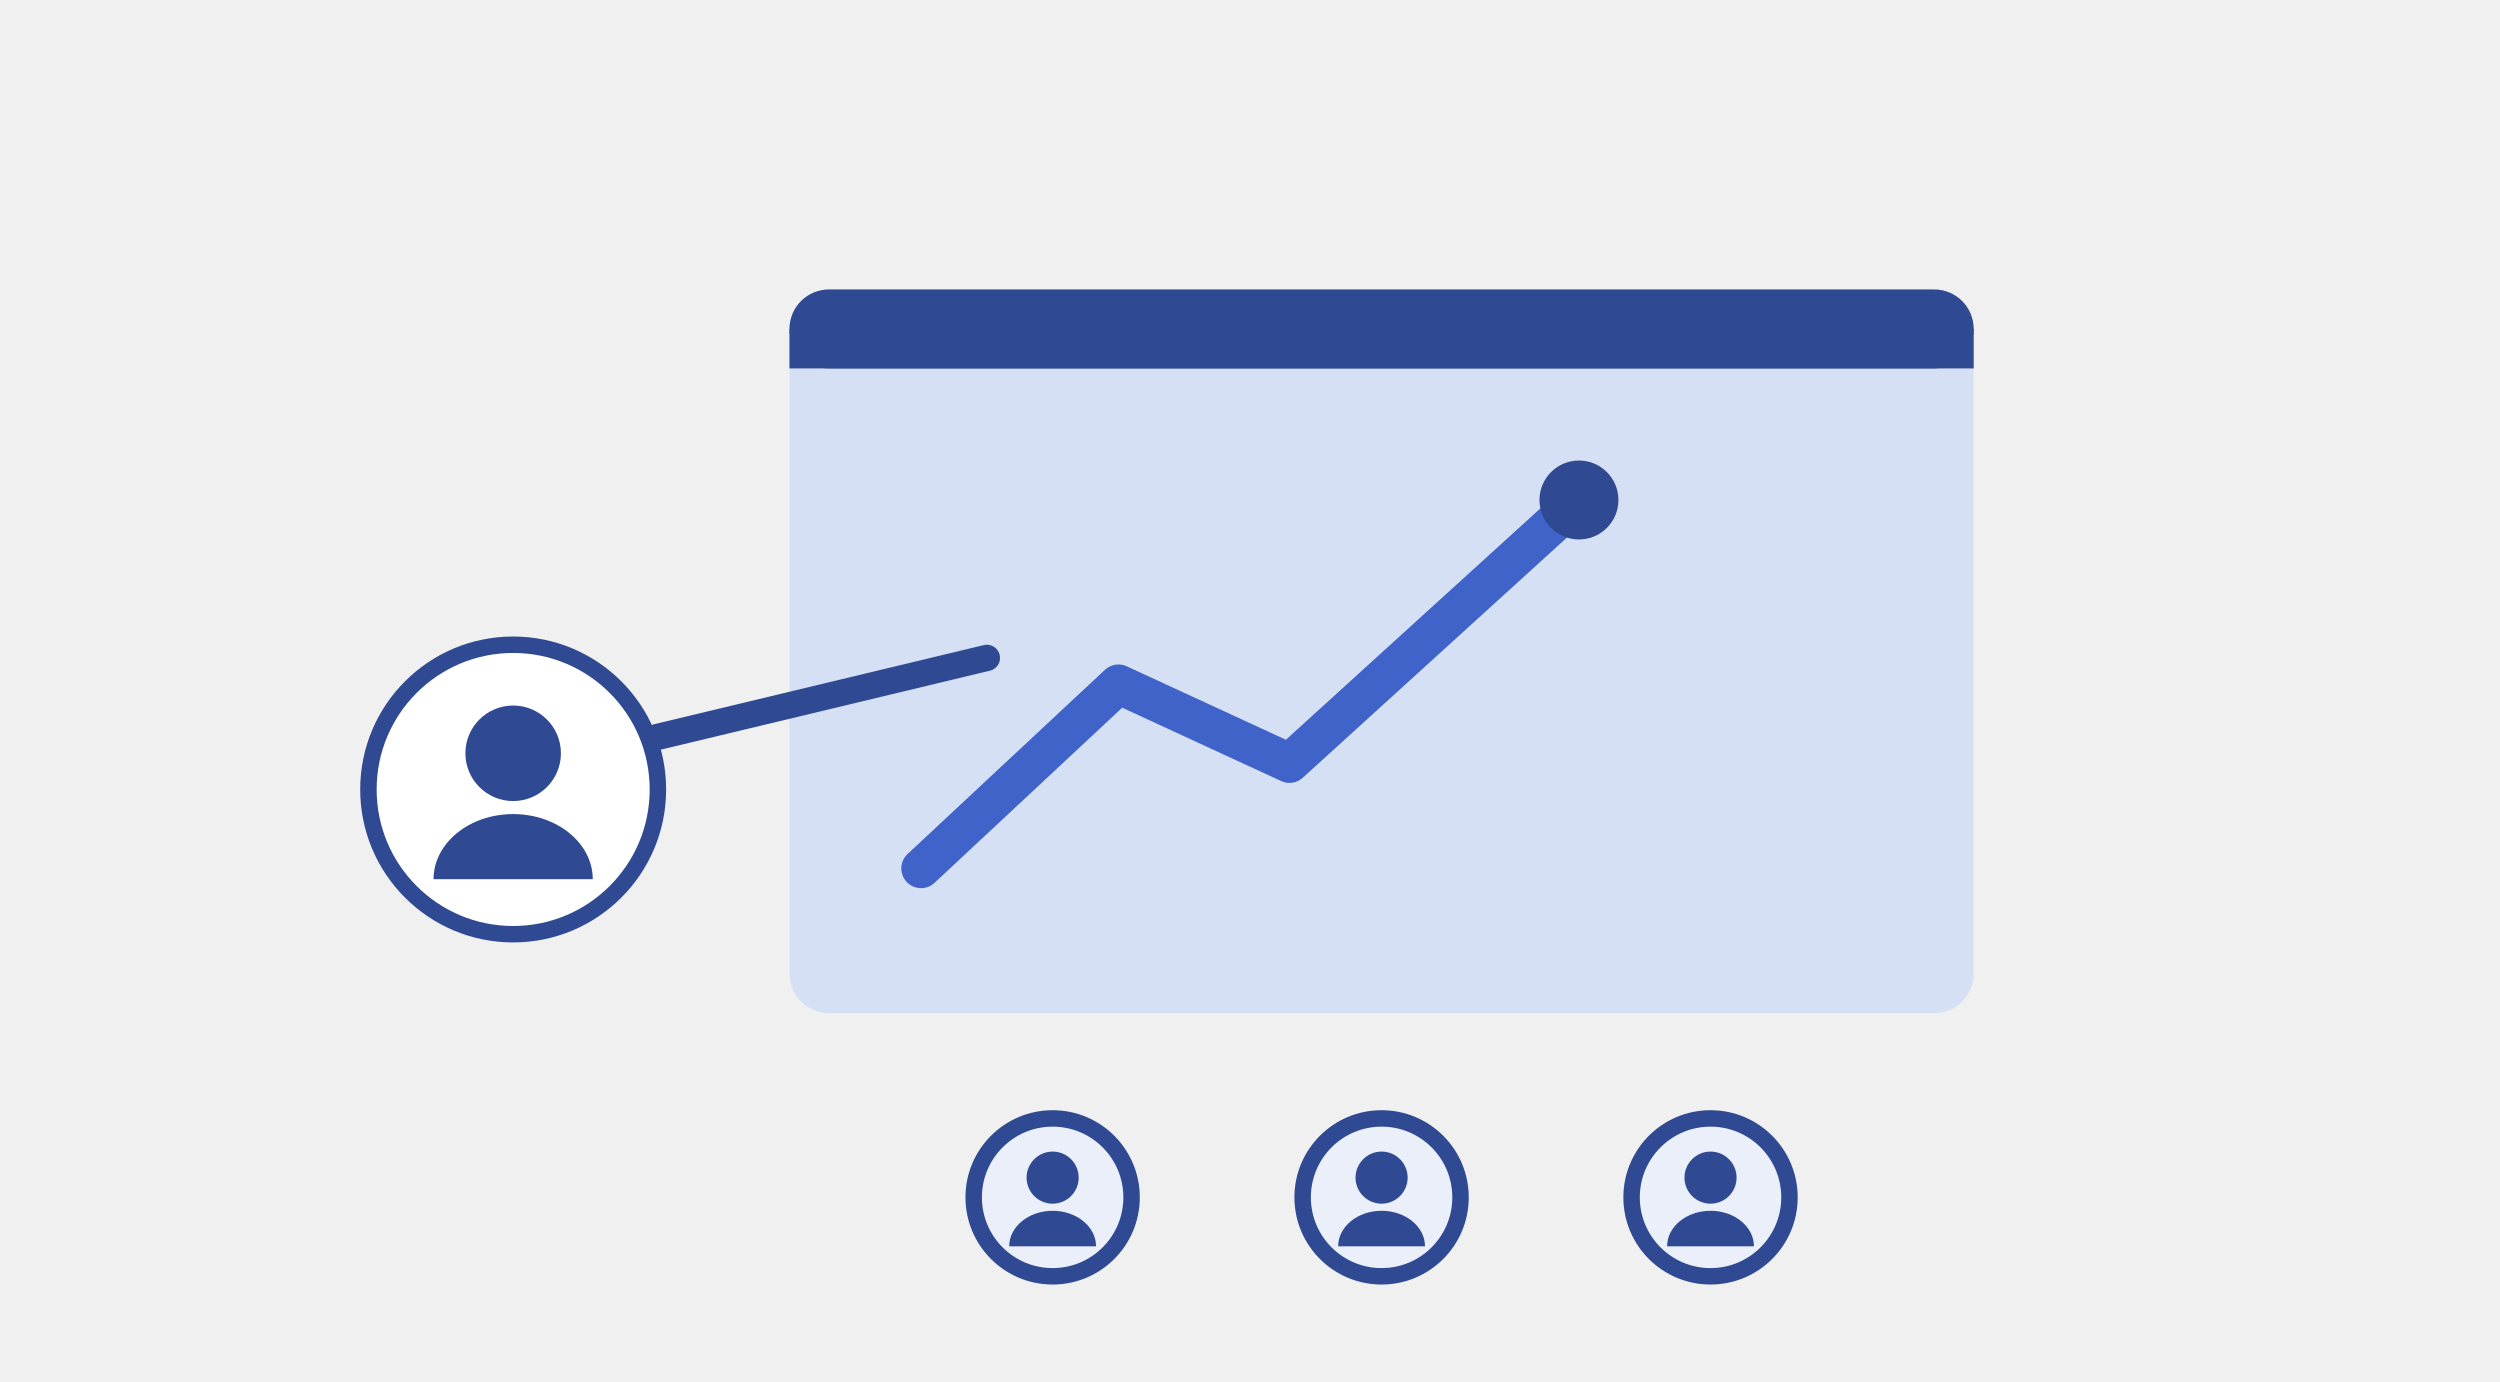
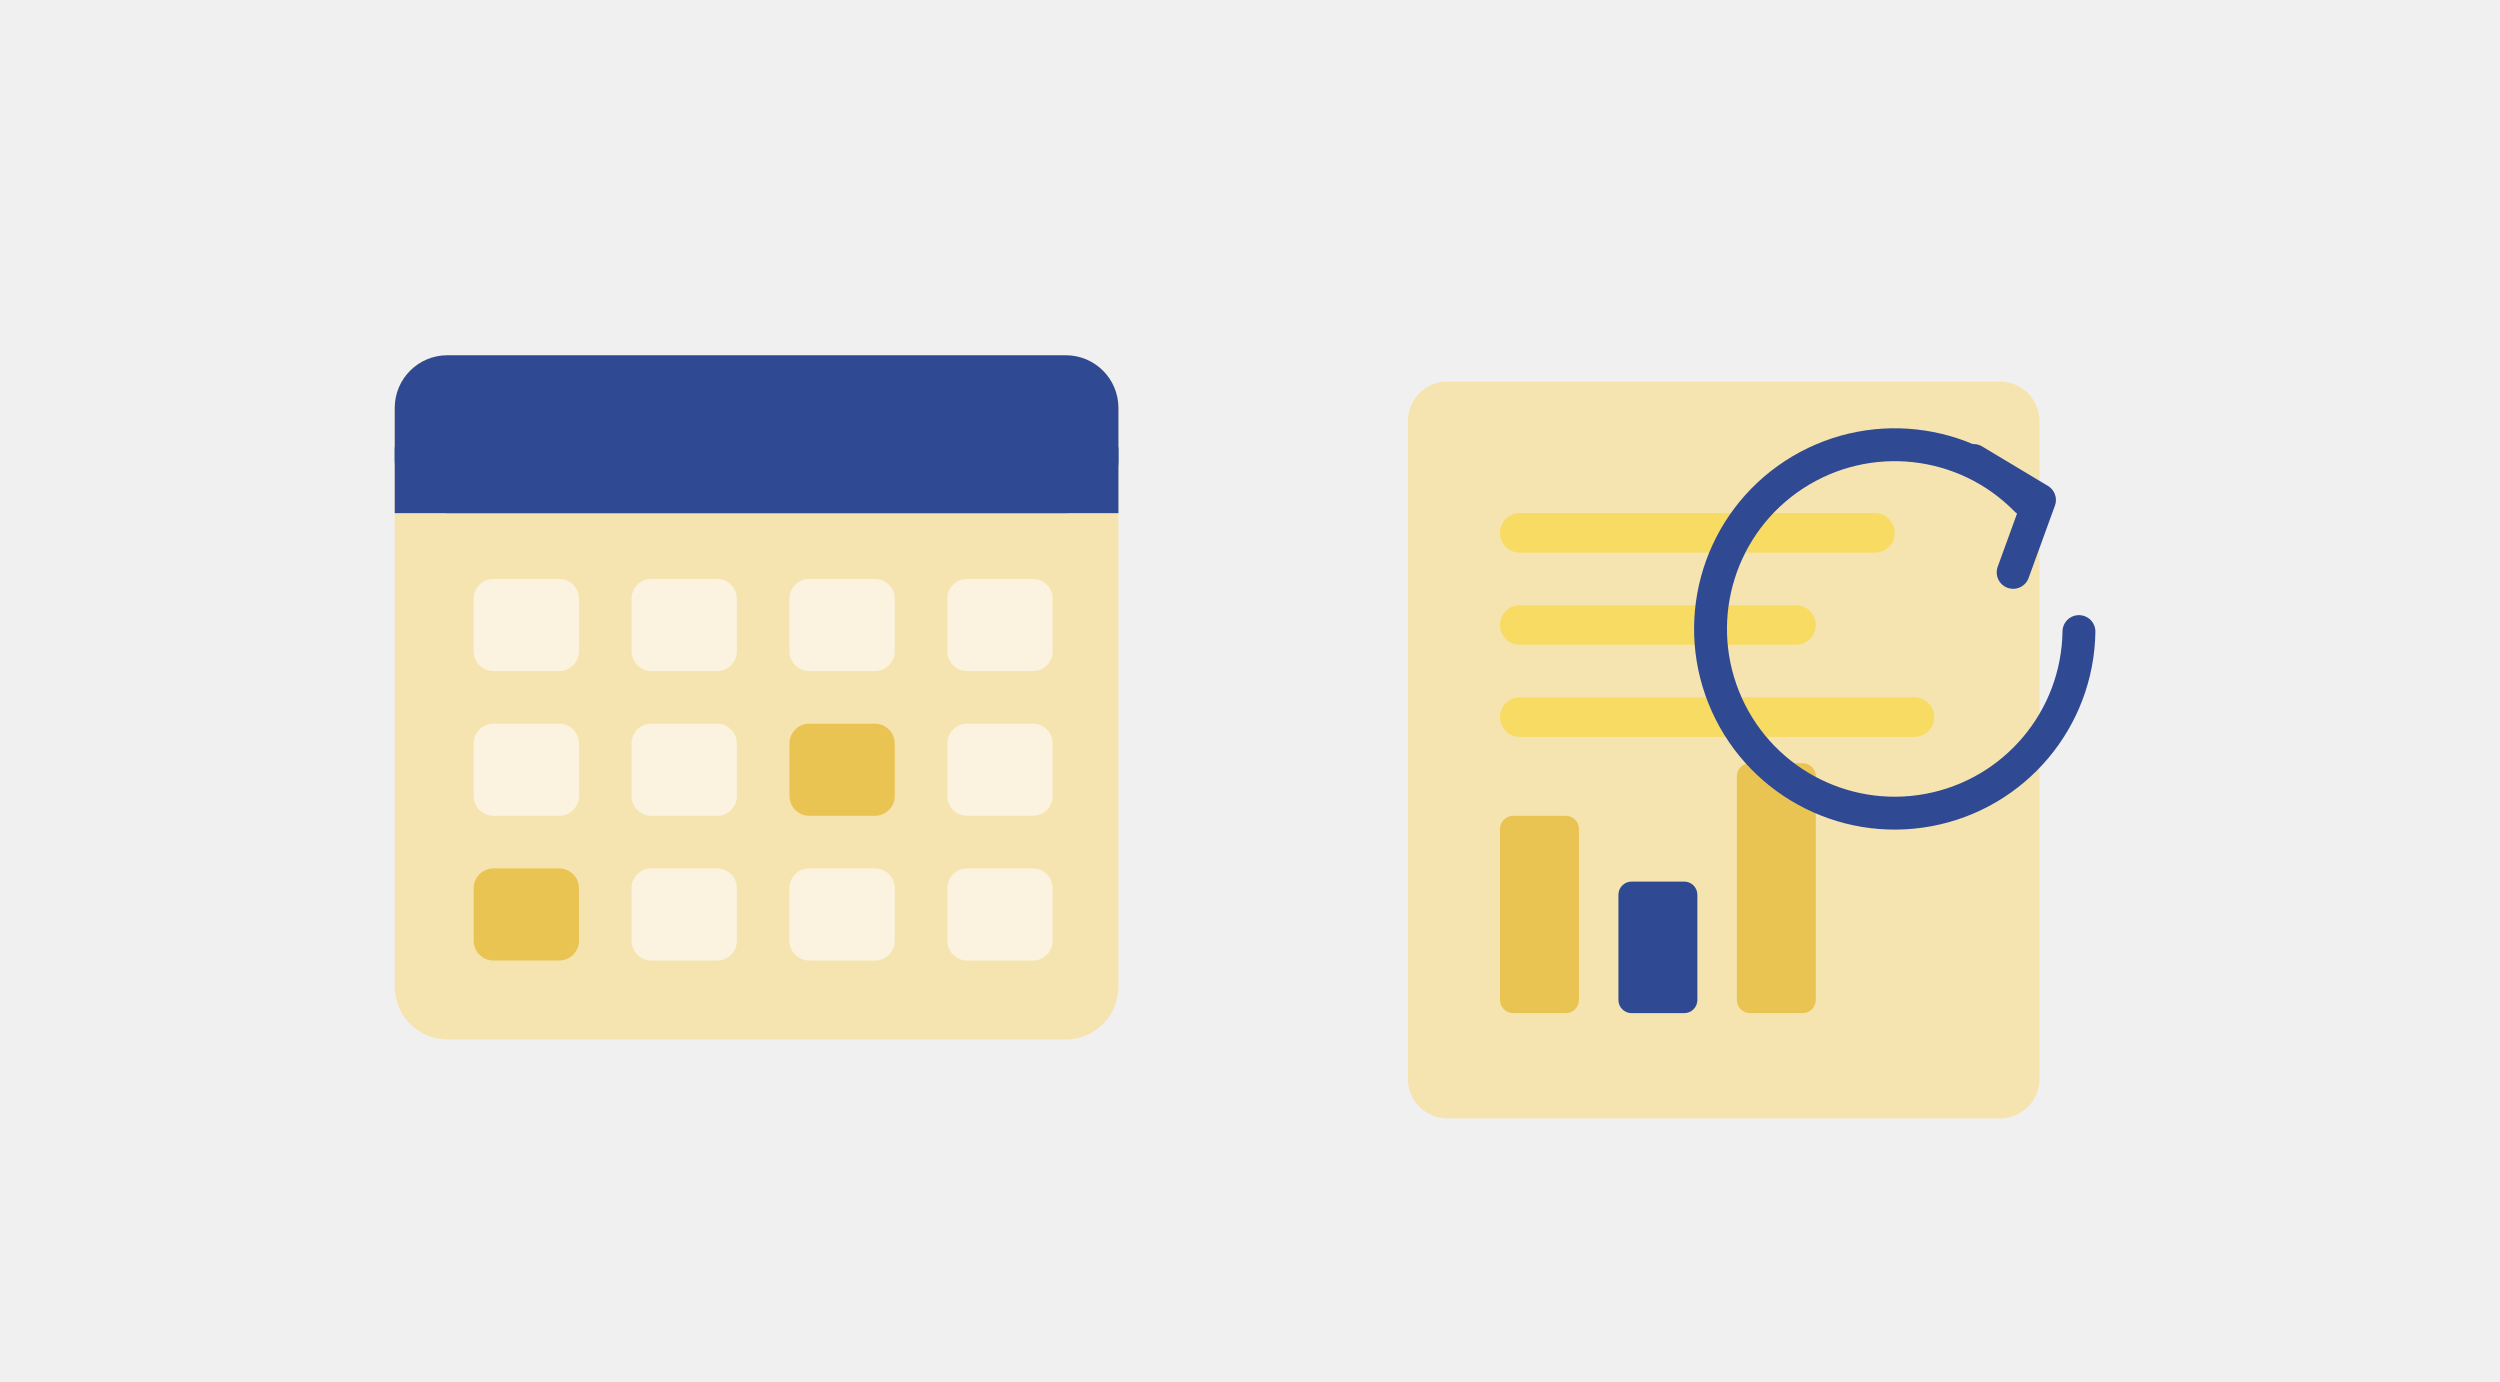
- <svg role="img" aria-label="Illustration: a facilitator walking a team through a dashboard" width="100%" height="168" viewBox="0 0 380 210" style="display: block">
-   <rect x="120" y="44" width="180" height="110" rx="6" fill="#D6E0F5" />
-   <rect x="120" y="44" width="180" height="12" rx="6" fill="#2F4A92" />
-   <rect x="120" y="50" width="180" height="6" fill="#2F4A92" />
-   <path d="M 140 132 L 170 104 L 196 116 L 240 76" fill="none" stroke="#3F63C8" stroke-width="6" stroke-linecap="round" stroke-linejoin="round" />
-   <circle cx="240" cy="76" r="6" fill="#2F4A92" />
-   <circle cx="78" cy="120" r="22" fill="#FFFFFF" stroke="#2F4A92" stroke-width="2.5" />
-   <circle cx="78" cy="114.5" r="7.26" fill="#2F4A92" />
-   <path d="M 65.9 133.64 a 12.1 9.9 0 0 1 24.2 0" fill="#2F4A92" />
-   <path d="M 100 112 L 150 100" stroke="#2F4A92" stroke-width="4" stroke-linecap="round" />
-   <circle cx="160" cy="182" r="12" fill="#EAEFF9" stroke="#2F4A92" stroke-width="2.5" />
-   <circle cx="160" cy="179.0" r="3.96" fill="#2F4A92" />
-   <path d="M 153.4 189.44 a 6.6 5.4 0 0 1 13.2 0" fill="#2F4A92" />
-   <circle cx="210" cy="182" r="12" fill="#EAEFF9" stroke="#2F4A92" stroke-width="2.5" />
-   <circle cx="210" cy="179.0" r="3.96" fill="#2F4A92" />
-   <path d="M 203.4 189.44 a 6.6 5.4 0 0 1 13.2 0" fill="#2F4A92" />
-   <circle cx="260" cy="182" r="12" fill="#EAEFF9" stroke="#2F4A92" stroke-width="2.5" />
-   <circle cx="260" cy="179.0" r="3.96" fill="#2F4A92" />
-   <path d="M 253.4 189.44 a 6.6 5.4 0 0 1 13.2 0" fill="#2F4A92" />
+ <svg role="img" aria-label="Illustration: a calendar and a report refreshing automatically" width="100%" height="168" viewBox="0 0 380 210" style="display: block">
+   <rect x="60" y="54" width="110" height="104" rx="8" fill="#F6E4B0" />
+   <rect x="60" y="54" width="110" height="24" rx="8" fill="#2F4A92" />
+   <rect x="60" y="68" width="110" height="10" fill="#2F4A92" />
+   <rect x="72" y="88" width="16" height="14" rx="3" fill="#FBF3DF" />
+   <rect x="96" y="88" width="16" height="14" rx="3" fill="#FBF3DF" />
+   <rect x="120" y="88" width="16" height="14" rx="3" fill="#FBF3DF" />
+   <rect x="144" y="88" width="16" height="14" rx="3" fill="#FBF3DF" />
+   <rect x="72" y="110" width="16" height="14" rx="3" fill="#FBF3DF" />
+   <rect x="96" y="110" width="16" height="14" rx="3" fill="#FBF3DF" />
+   <rect x="120" y="110" width="16" height="14" rx="3" fill="#EAC452" />
+   <rect x="144" y="110" width="16" height="14" rx="3" fill="#FBF3DF" />
+   <rect x="72" y="132" width="16" height="14" rx="3" fill="#EAC452" />
+   <rect x="96" y="132" width="16" height="14" rx="3" fill="#FBF3DF" />
+   <rect x="120" y="132" width="16" height="14" rx="3" fill="#FBF3DF" />
+   <rect x="144" y="132" width="16" height="14" rx="3" fill="#FBF3DF" />
+   <rect x="214" y="58" width="96" height="112" rx="6" fill="#F6E4B0" />
+   <rect x="228" y="78" width="60" height="6" rx="3" fill="#F7DB63" />
+   <rect x="228" y="92" width="48" height="6" rx="3" fill="#F7DB63" />
+   <rect x="228" y="106" width="66" height="6" rx="3" fill="#F7DB63" />
+   <rect x="228" y="124" width="12" height="30" rx="2" fill="#EAC452" />
+   <rect x="246" y="134" width="12" height="20" rx="2" fill="#2F4A92" />
+   <rect x="264" y="116" width="12" height="38" rx="2" fill="#EAC452" />
+   <path d="M 316 96 a 28 28 0 1 1 -8 -20" fill="none" stroke="#2F4A92" stroke-width="5" stroke-linecap="round" />
+   <path d="M 300 70 l 10 6 l -4 11" fill="none" stroke="#2F4A92" stroke-width="5" stroke-linecap="round" stroke-linejoin="round" />
</svg>
